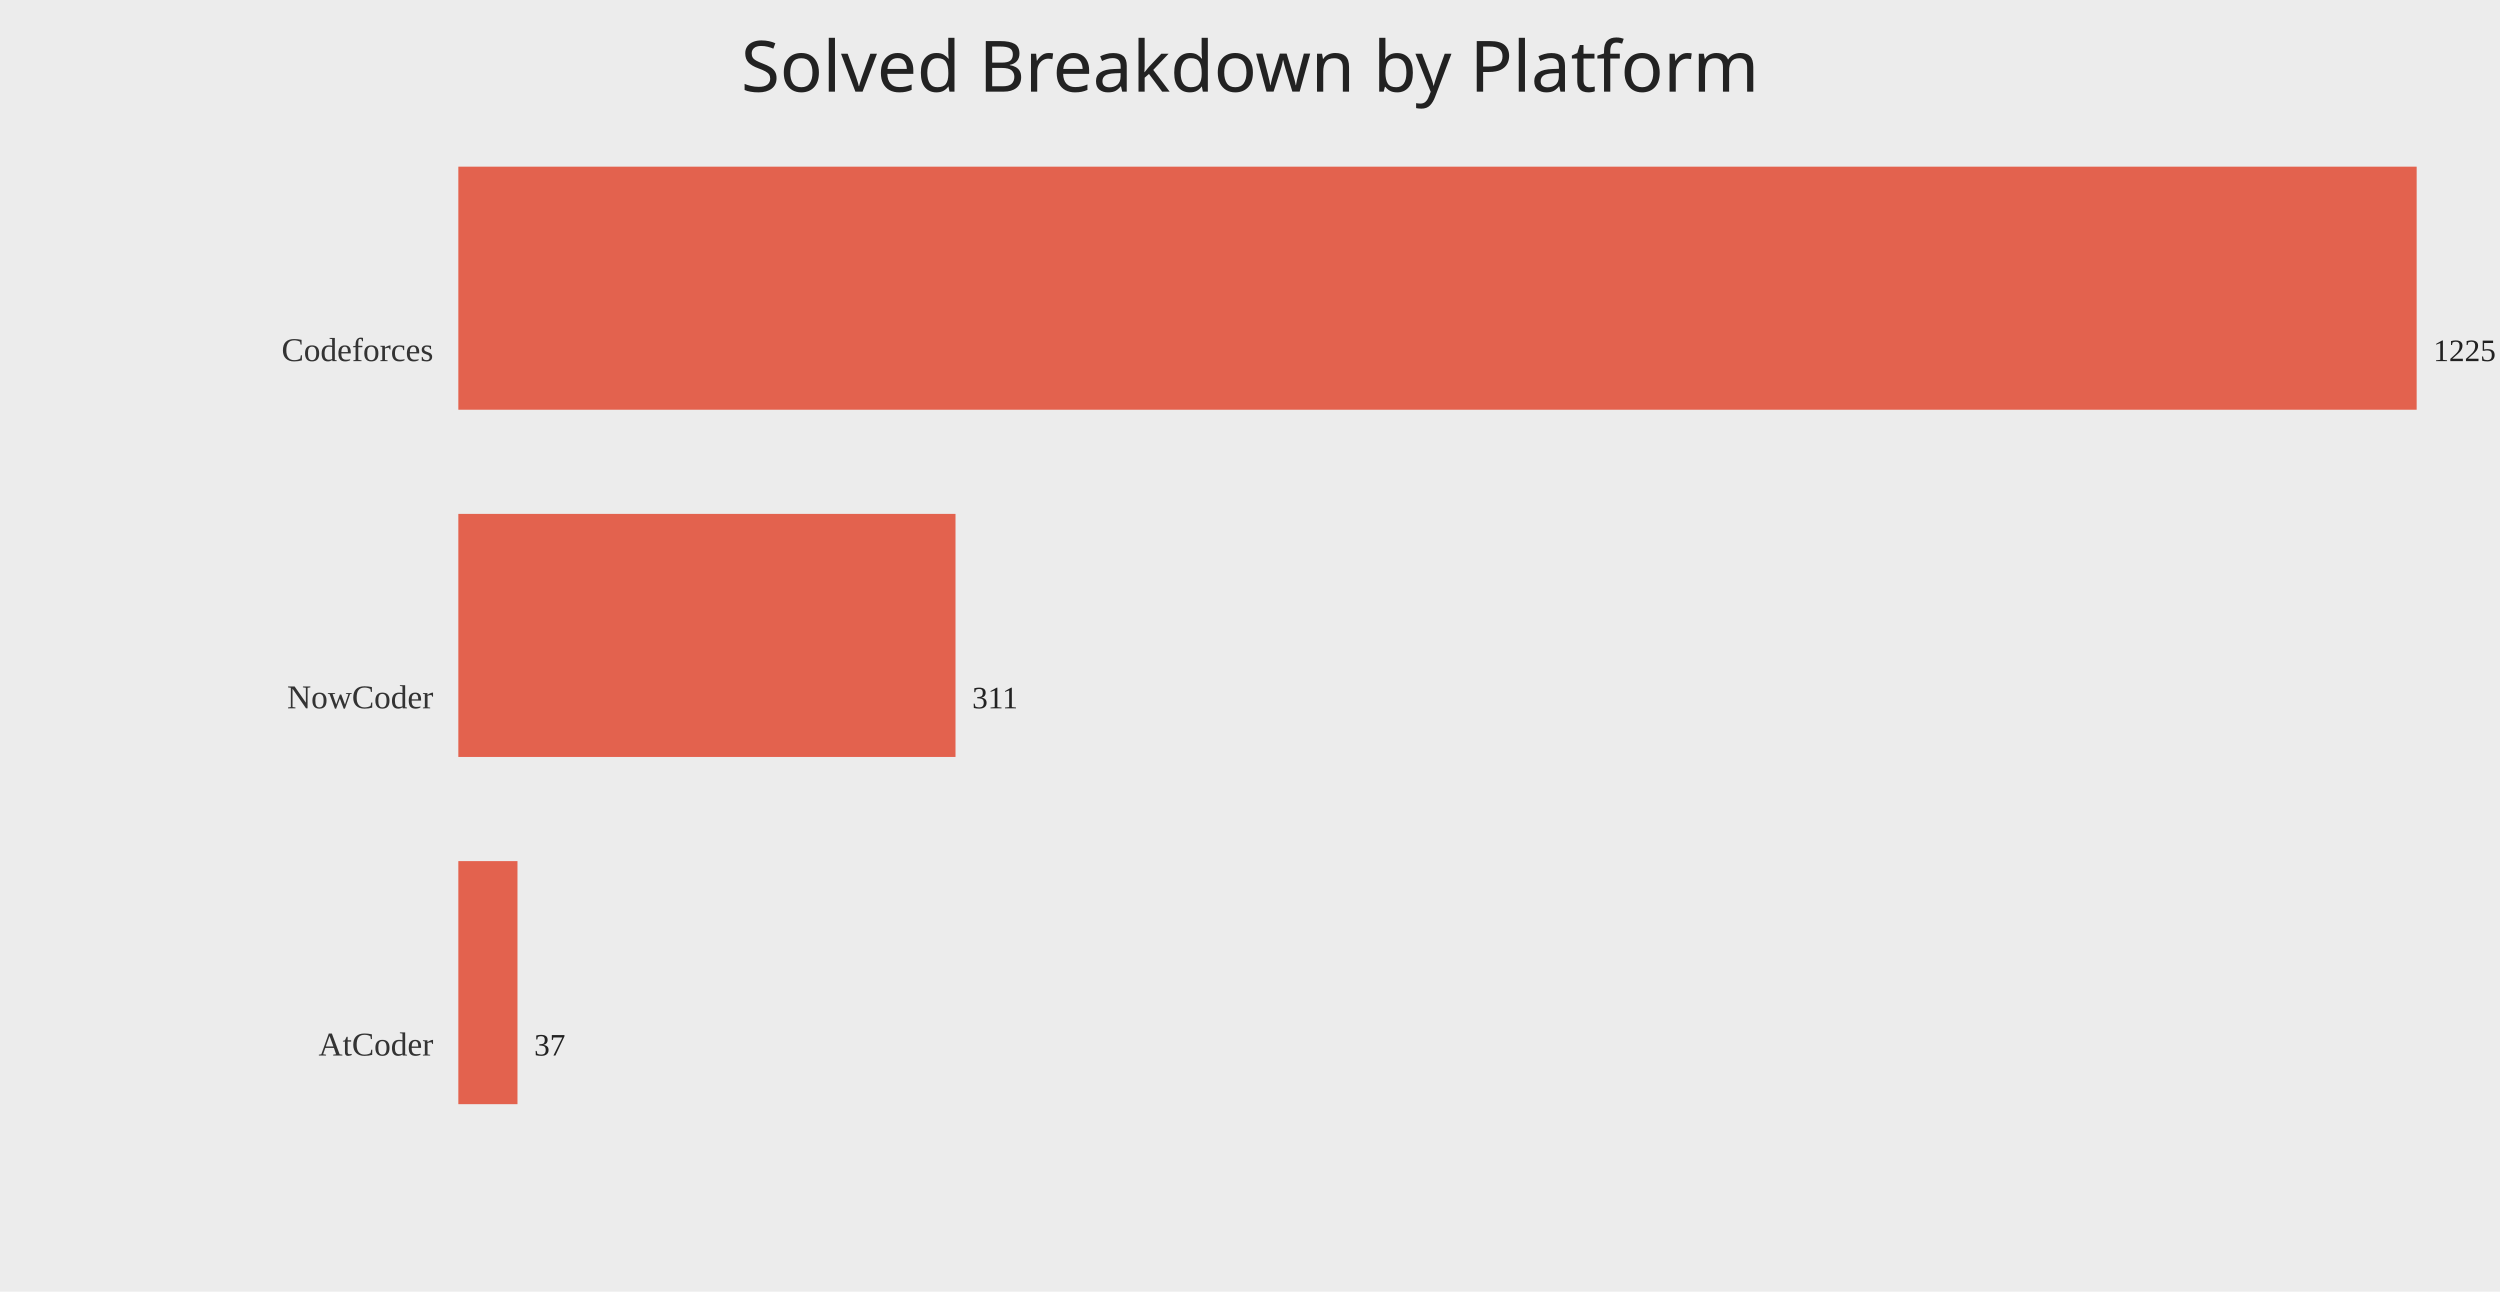
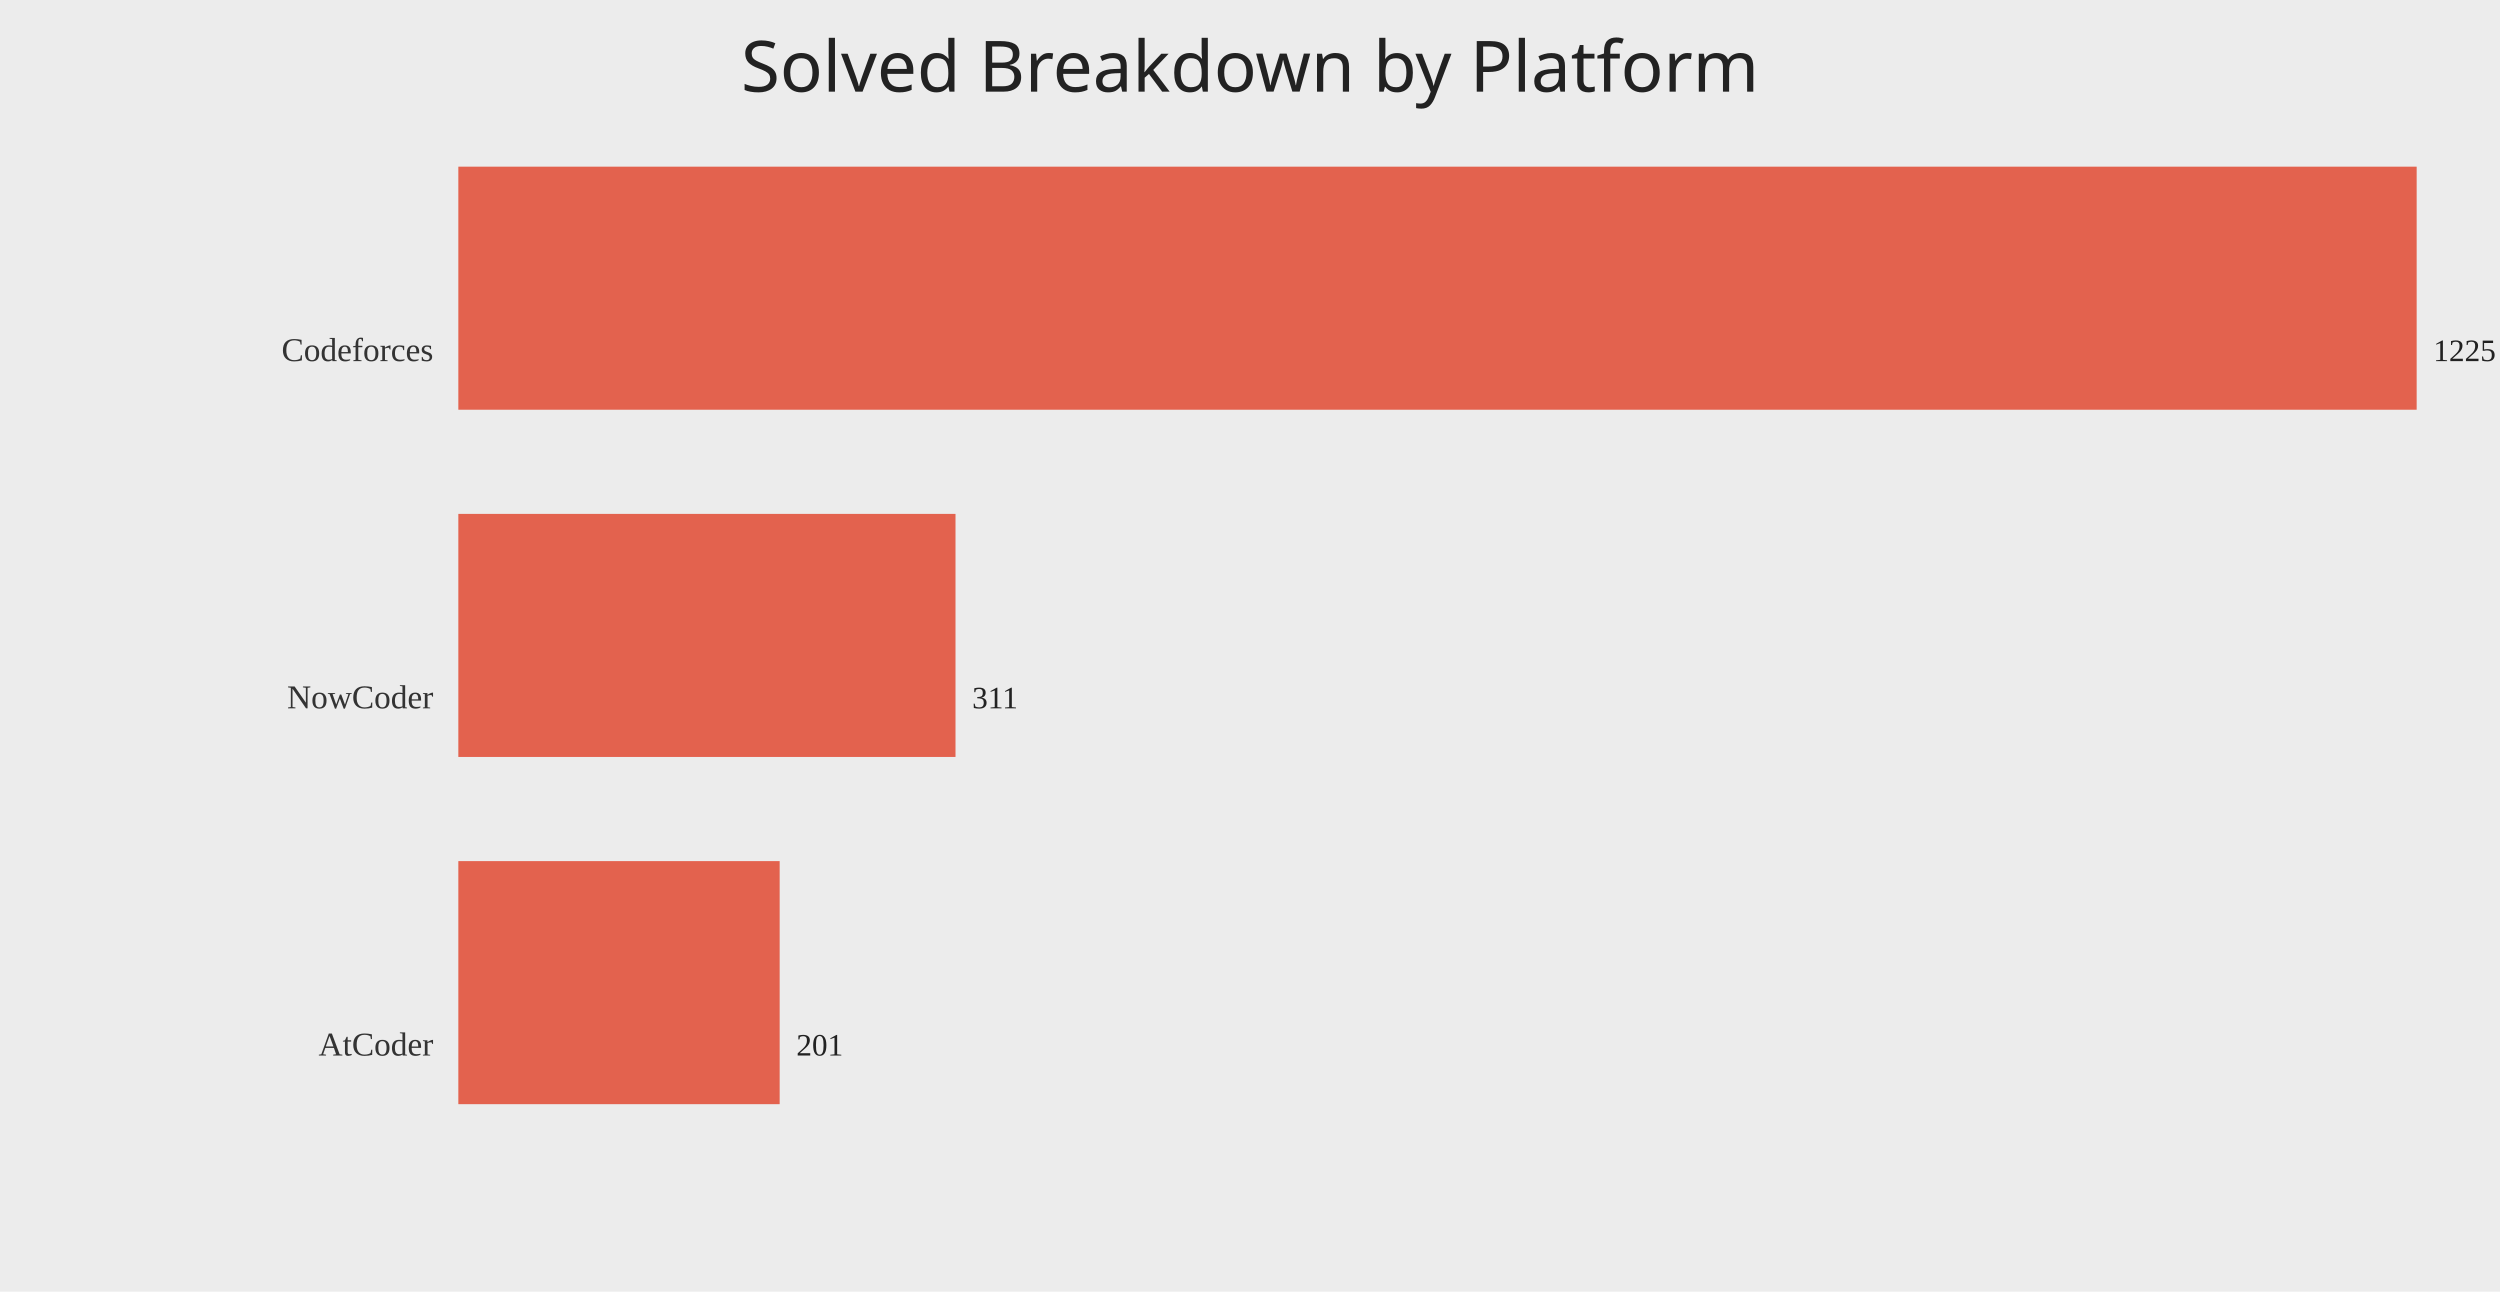
<svg xmlns="http://www.w3.org/2000/svg" width="1200" height="620">
  <rect width="100%" height="100%" fill="#ececec" />
  <text x="50%" y="44" text-anchor="middle" fill="#222" font-size="34" font-family="Comic Sans MS, Segoe UI">Solved Breakdown by Platform</text>
  <text x="208" y="173.33" text-anchor="end" fill="#333" font-size="16">Codeforces</text>
  <rect x="220" y="80.00" width="940.00" height="116.67" fill="#e24a33" opacity="0.85" />
  <text x="1168.00" y="173.33" fill="#222" font-size="15">1225</text>
  <text x="208" y="340.00" text-anchor="end" fill="#333" font-size="16">NowCoder</text>
  <rect x="220" y="246.67" width="238.64" height="116.67" fill="#e24a33" opacity="0.85" />
  <text x="466.64" y="340.00" fill="#222" font-size="15">311</text>
  <text x="208" y="506.67" text-anchor="end" fill="#333" font-size="16">AtCoder</text>
-   <rect x="220" y="413.33" width="28.39" height="116.67" fill="#e24a33" opacity="0.85" />
-   <text x="256.39" y="506.67" fill="#222" font-size="15">37</text>
+   <rect x="220" y="413.33" width="154.24" height="116.67" fill="#e24a33" opacity="0.85" />
+   <text x="382.24" y="506.67" fill="#222" font-size="15">201</text>
</svg>
